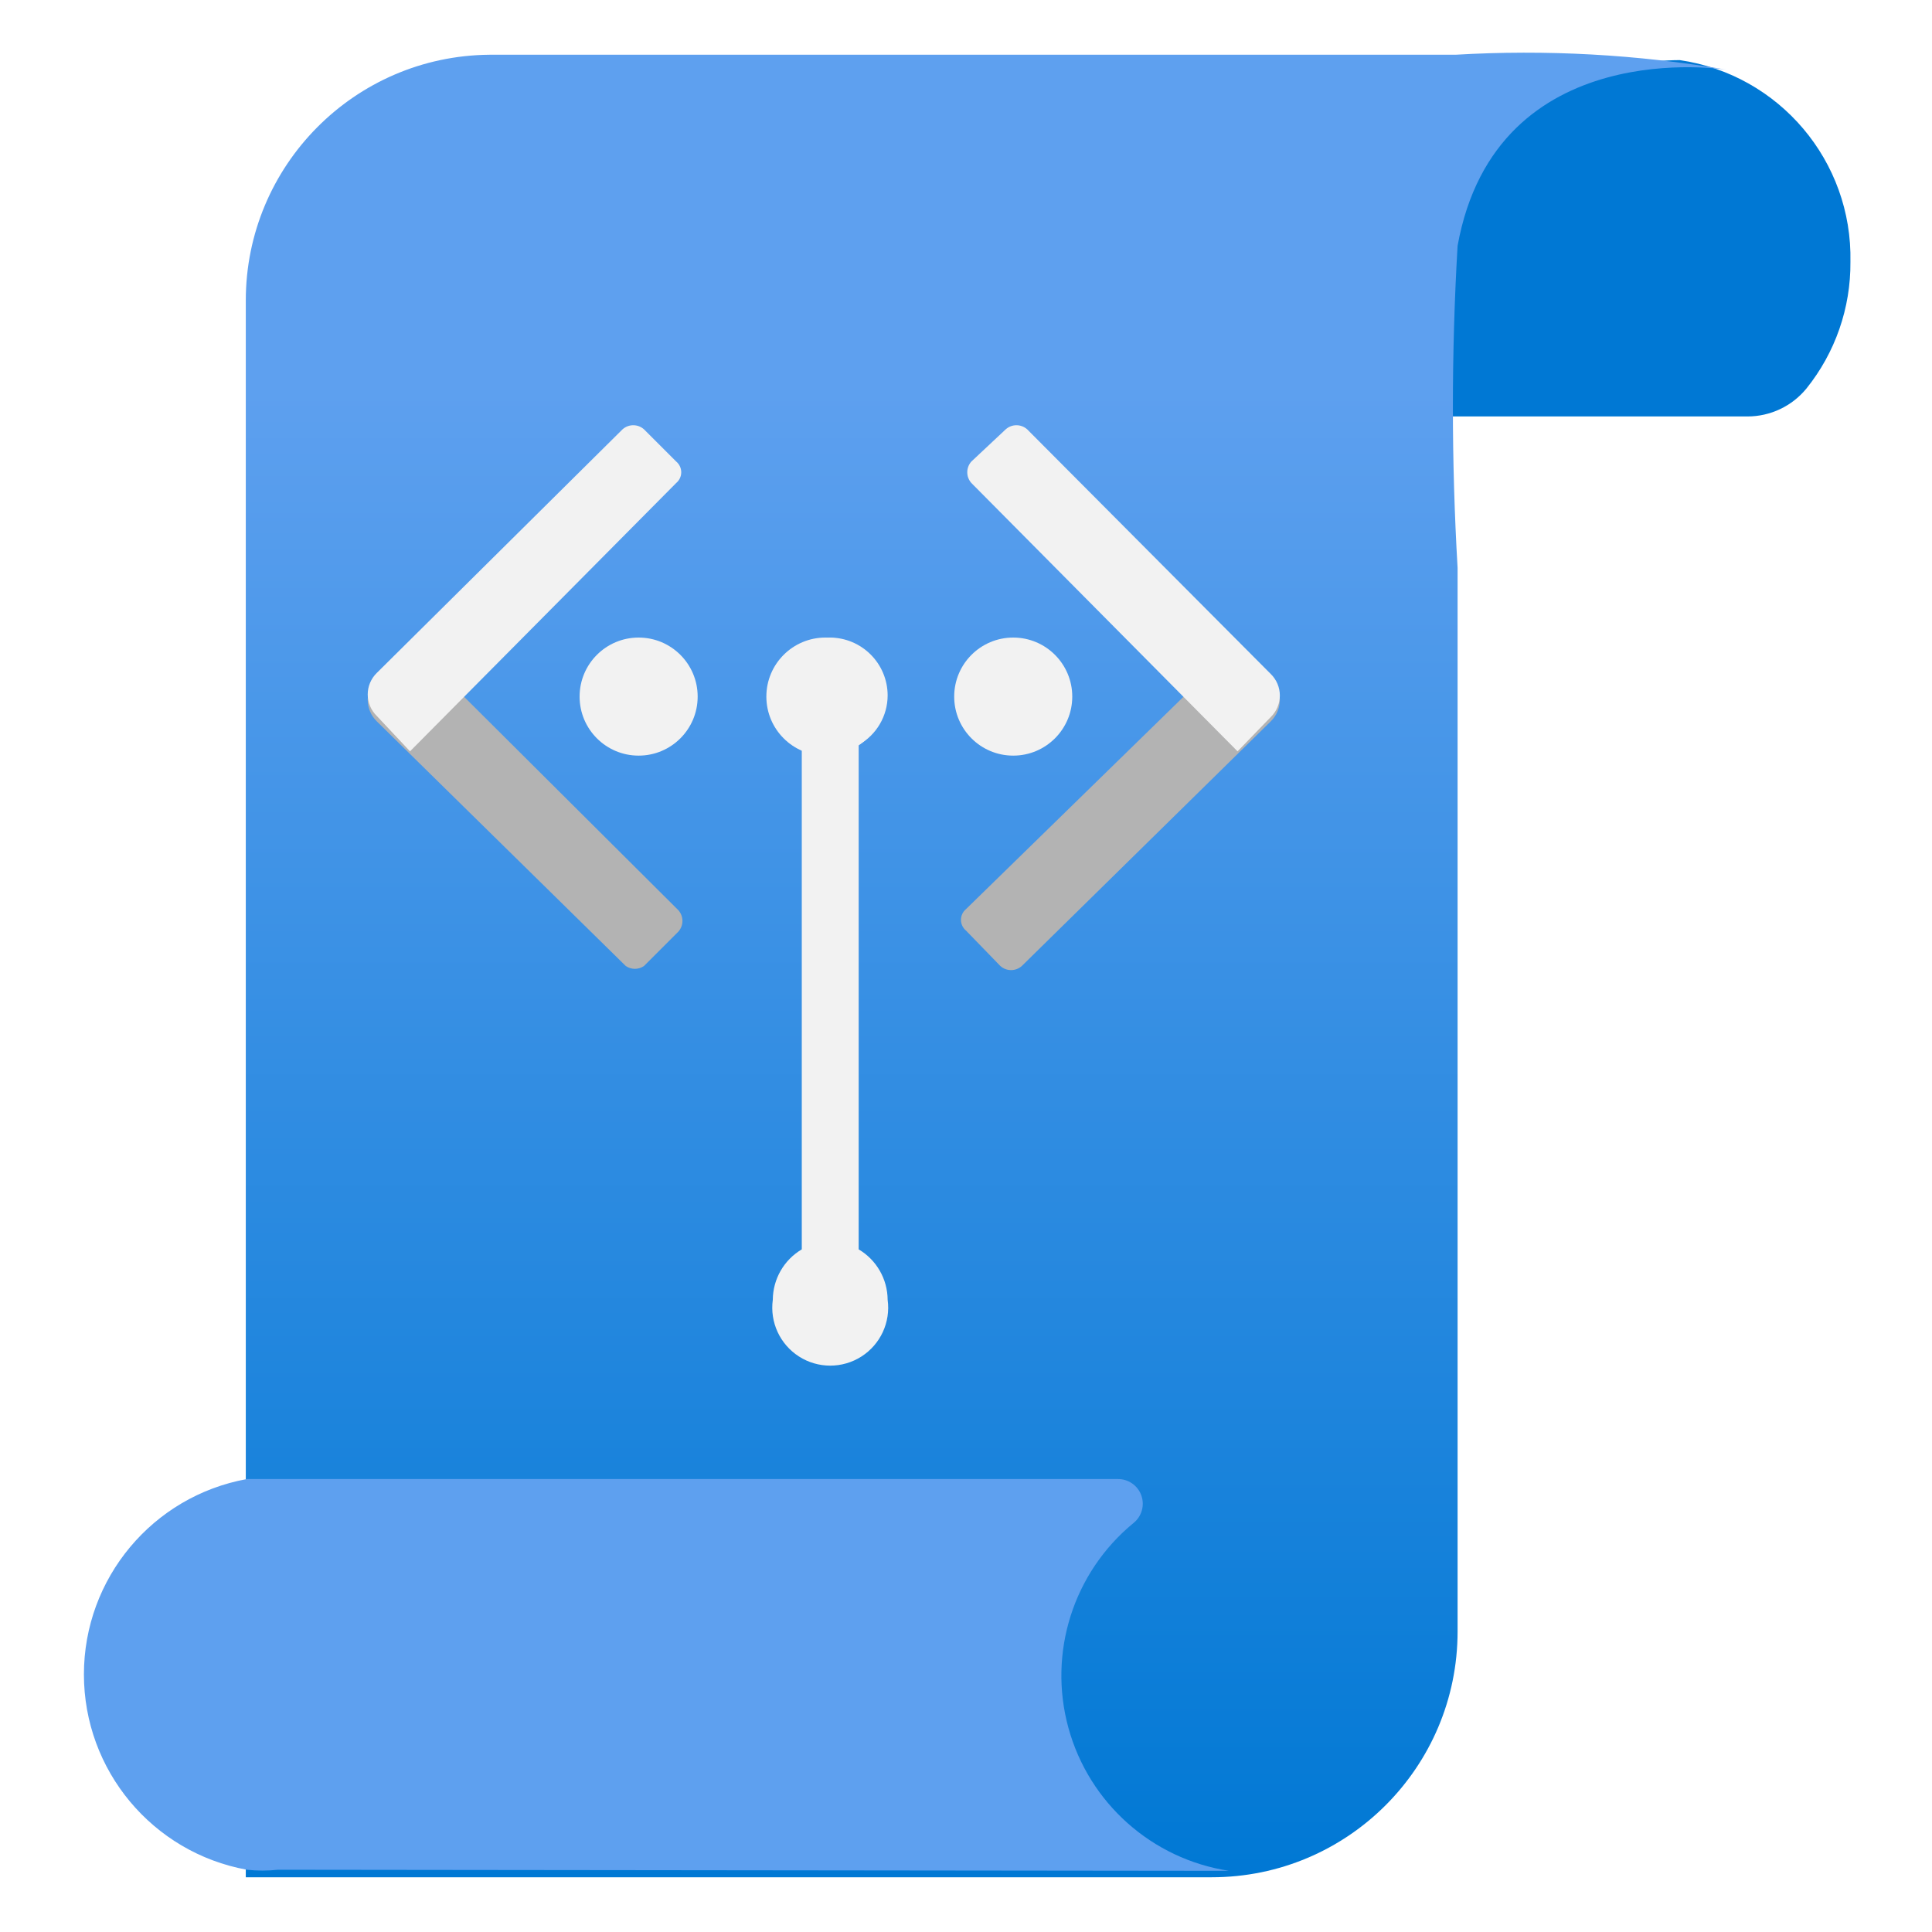
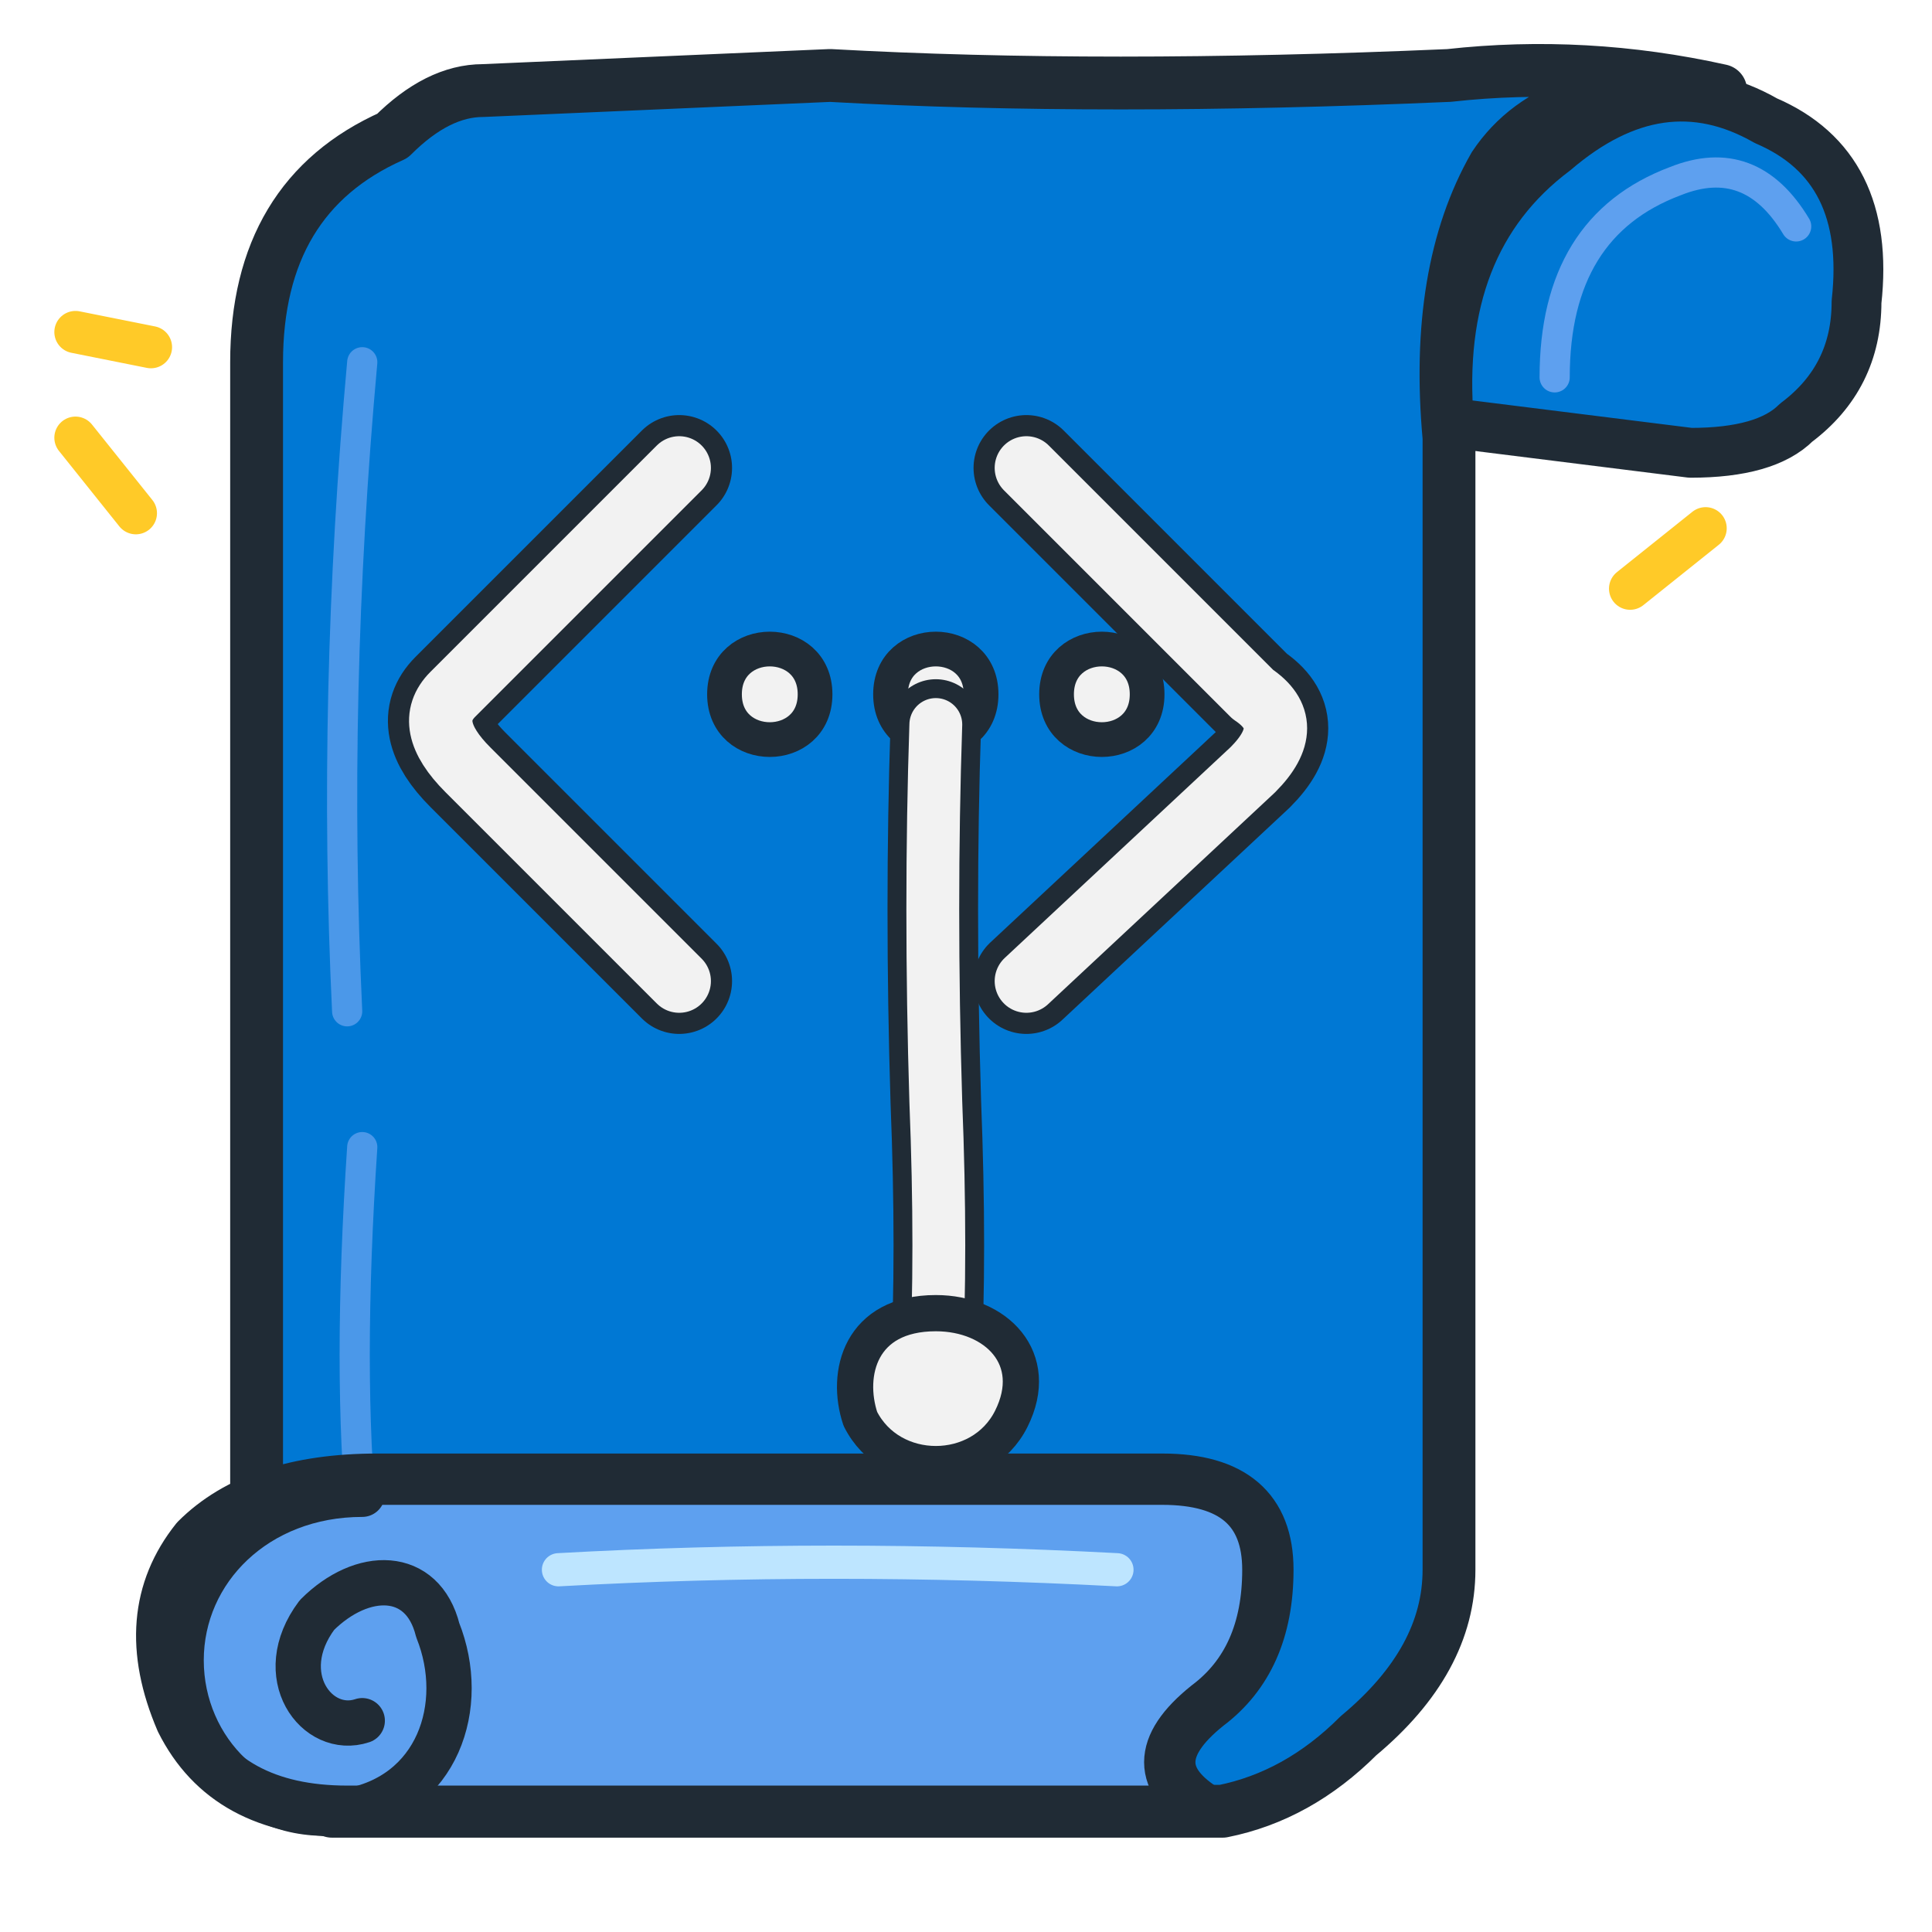
<svg xmlns="http://www.w3.org/2000/svg" width="128" height="128" viewBox="0 0 128 128">
-   <defs>
-     <linearGradient id="document-blue" x1="9.19" y1="17.5" x2="9.19" y2=".5" gradientUnits="userSpaceOnUse">
-       <stop offset="0" stop-color="#0078d4" />
-       <stop offset=".82" stop-color="#5ea0ef" />
-     </linearGradient>
-   </defs>
-   <g transform="scale(7.111111)" stroke-linejoin="round" stroke-linecap="round">
-     <path d="M13.35 2.88A2.31 2.31 0 0 1 15.65.56h0a1.86 1.86 0 0 1 1.59 1.88 1.86 1.86 0 0 1-.41 1.18.71.71 0 0 1-.55.26h-3Z" fill="#0078d4" />
-     <path d="M13.56.51h-9A2.29 2.29 0 0 0 2.29 2.8V17.49a0 0 0 0 0 0 0h9a2.29 2.29 0 0 0 2.29-2.29l0-2.43V5.29a25.76 25.76 0 0 1 0-3C13.94.3 16.09.65 16.09.65A11.13 11.13 0 0 0 13.56.51Z" fill="url(#document-blue)" />
-     <path d="M8 11.64V6.94a.53.53 0 0 0 .27-.46.54.54 0 0 0-.54-.54.54.54 0 0 0-.26 1v4.7a.55.55 0 0 0-.27.47.54.54 0 1 0 1.07 0 .55.55 0 0 0-.27-.47Z" fill="#f2f2f2" />
-     <path d="M11.45 17.43h0a1.84 1.84 0 0 1-.89-3.24.23.23 0 0 0-.15-.41l-7.82 0-.29 0h0a1.85 1.85 0 0 0 0 3.64h0a1.36 1.36 0 0 0 .29 0Z" fill="#5ea0ef" />
-     <circle cx="9.44" cy="6.49" r=".55" fill="#f2f2f2" />
-     <circle cx="7.69" cy="6.49" r=".55" fill="#f2f2f2" />
-     <circle cx="5.95" cy="6.49" r=".55" fill="#f2f2f2" />
-     <path d="M6 9l.32-.32a.15.15 0 0 0 0-.2L3.83 6l-.32.32a.28.28 0 0 0 0 .4L5.83 9A.15.15 0 0 0 6 9Z" fill="#b3b3b3" />
-     <path d="M6.3 4.3 6 4a.15.15 0 0 0-.2 0L3.51 6.27a.28.28 0 0 0 0 .4L3.82 7 6.3 4.5a.13.13 0 0 0 0-.2Z" fill="#f2f2f2" />
-     <path d="M9.32 9 9 8.67a.13.13 0 0 1 0-.2L11.53 6l.31.32a.28.28 0 0 1 0 .4L9.52 9a.15.15 0 0 1-.2 0Z" fill="#b3b3b3" />
-     <path d="M9.05 4.3 9.37 4a.15.15 0 0 1 .2 0l2.27 2.28a.28.28 0 0 1 0 .4L11.53 7 9.05 4.5a.15.15 0 0 1 0-.2Z" fill="#f2f2f2" />
+   <path d="M32 6 Q29 6 26 9 Q17 13 17 24 L17 112 Q17 117 22 120 L81 120 Q86 119 90 115 Q96 110 96 104 L96 29 Q95 18 99 11 Q103 5 114 6 Q105 4 96 5 Q73 6 55 5 Z" fill="#0078d4" stroke="#202b35" stroke-width="3.5" stroke-linecap="round" stroke-linejoin="round" />
+   <path d="M24 24 Q22 46 23 67 M24 76 Q23 91 24 101" fill="none" stroke="#5ea0ef" stroke-width="2" stroke-linecap="round" opacity=".8" />
+   <path d="M96 28 Q95 16 103 10 Q110 4 117 8 Q124 11 123 20 Q123 25 119 28 Q117 30 112 30 Z" fill="#0078d4" stroke="#202b35" stroke-width="3.3" stroke-linecap="round" stroke-linejoin="round" />
+   <path d="M103 25 Q103 15 111 12 Q116 10 119 15" fill="none" stroke="#5ea0ef" stroke-width="2" stroke-linecap="round" />
+   <path d="M45 31 Q38 38 30 46 Q28 48 31 51 L45 65" fill="none" stroke="#202b35" stroke-width="7" stroke-linecap="round" stroke-linejoin="round" />
+   <path d="M45 31 Q38 38 30 46 Q28 48 31 51 L45 65" fill="none" stroke="#f2f2f2" stroke-width="4.2" stroke-linecap="round" stroke-linejoin="round" />
+   <path d="M68 31 Q75 38 83 46 Q86 48 83 51 L68 65" fill="none" stroke="#202b35" stroke-width="7" stroke-linecap="round" stroke-linejoin="round" />
+   <path d="M68 31 Q75 38 83 46 Q86 48 83 51 L68 65" fill="none" stroke="#f2f2f2" stroke-width="4.2" stroke-linecap="round" stroke-linejoin="round" />
+   <g fill="#f2f2f2" stroke="#202b35" stroke-width="2.3" stroke-linejoin="round">
+     <path d="M48 46 C48 42 54 42 54 46 C54 50 48 50 48 46Z" />
+     <path d="M59 46 C59 42 65 42 65 46 C65 50 59 50 59 46Z" />
+     <path d="M70 46 C70 42 76 42 76 46 C76 50 70 50 70 46Z" />
+   </g>
+   <path d="M62 48 Q61.6 60 62 73 Q62.4 83 62 91" fill="none" stroke="#202b35" stroke-width="6" stroke-linecap="round" />
+   <path d="M62 48 Q61.6 60 62 73 Q62.4 83 62 91" fill="none" stroke="#f2f2f2" stroke-width="3.5" stroke-linecap="round" />
+   <path d="M62 87 C57 87 56 91 57 94 C59 98 65 98 67 94 C69 90 66 87 62 87Z" fill="#f2f2f2" stroke="#202b35" stroke-width="2.4" stroke-linejoin="round" />
+   <path d="M25 98 Q34 98 43 98 L77 98 Q84 98 84 104 Q84 110 80 113 Q75 117 80 120 L23 120 Q15 120 12 114 Q9 107 13 102 Q17 98 25 98Z" fill="#5ea0ef" stroke="#202b35" stroke-width="3.4" stroke-linecap="round" stroke-linejoin="round" />
+   <path d="M24 99 C17 99 12 104 12 110 C12 116 17 121 23 120 C29 119 31 113 29 108 C28 104 24 104 21 107 C18 111 21 115 24 114" fill="none" stroke="#202b35" stroke-width="3" stroke-linecap="round" stroke-linejoin="round" />
+   <path d="M37 104 Q55 103 74 104" fill="none" stroke="#bde5ff" stroke-width="2.2" stroke-linecap="round" />
+   <g fill="none" stroke="#ffca28" stroke-width="2.8" stroke-linecap="round" stroke-linejoin="round">
+     <path d="M9 34 L5 29" />
+     <path d="M10 23 L5 22" />
+     <path d="M108 39 L113 35" />
  </g>
</svg>
